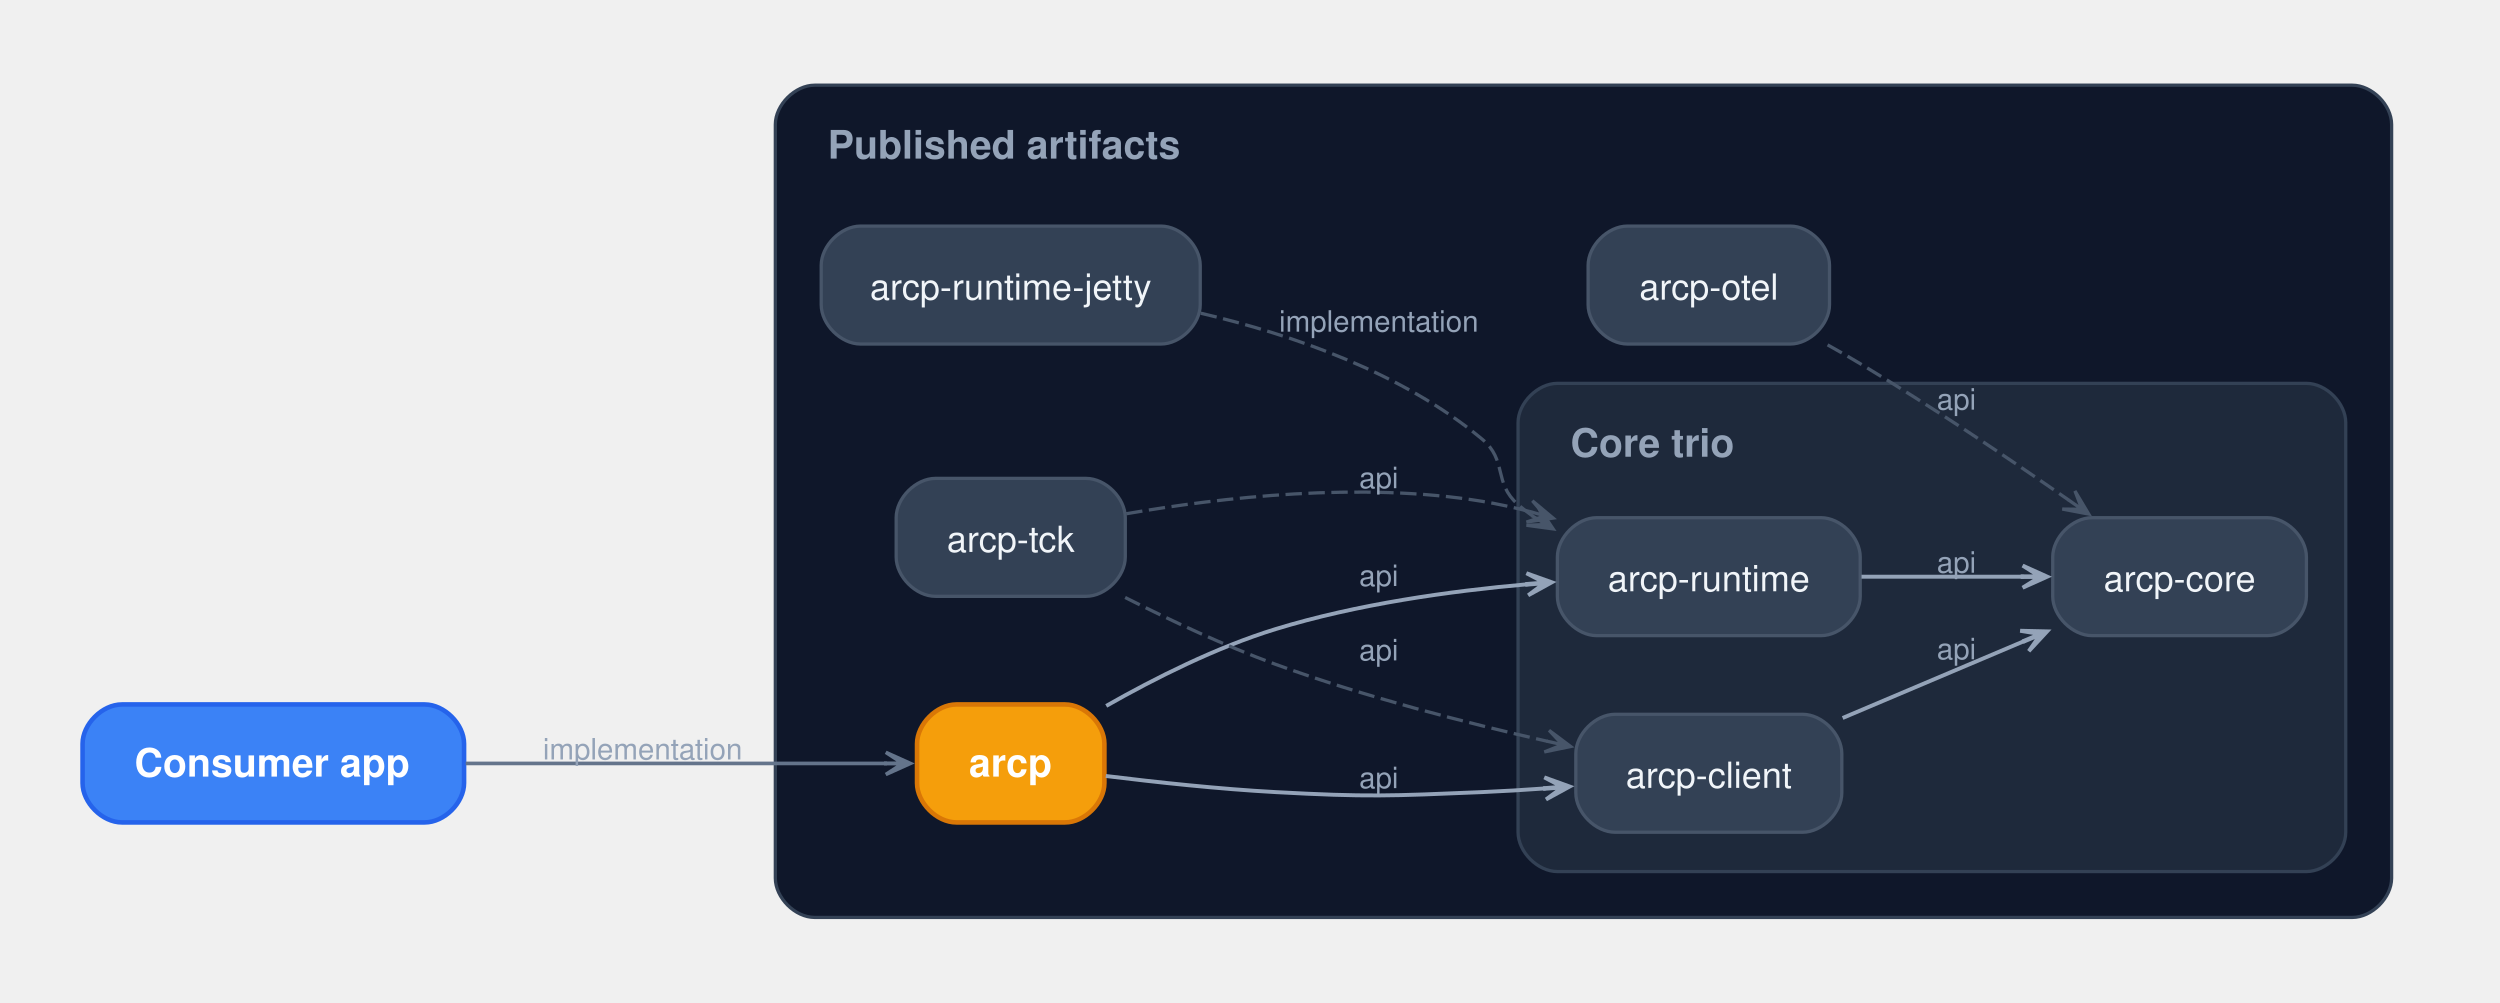
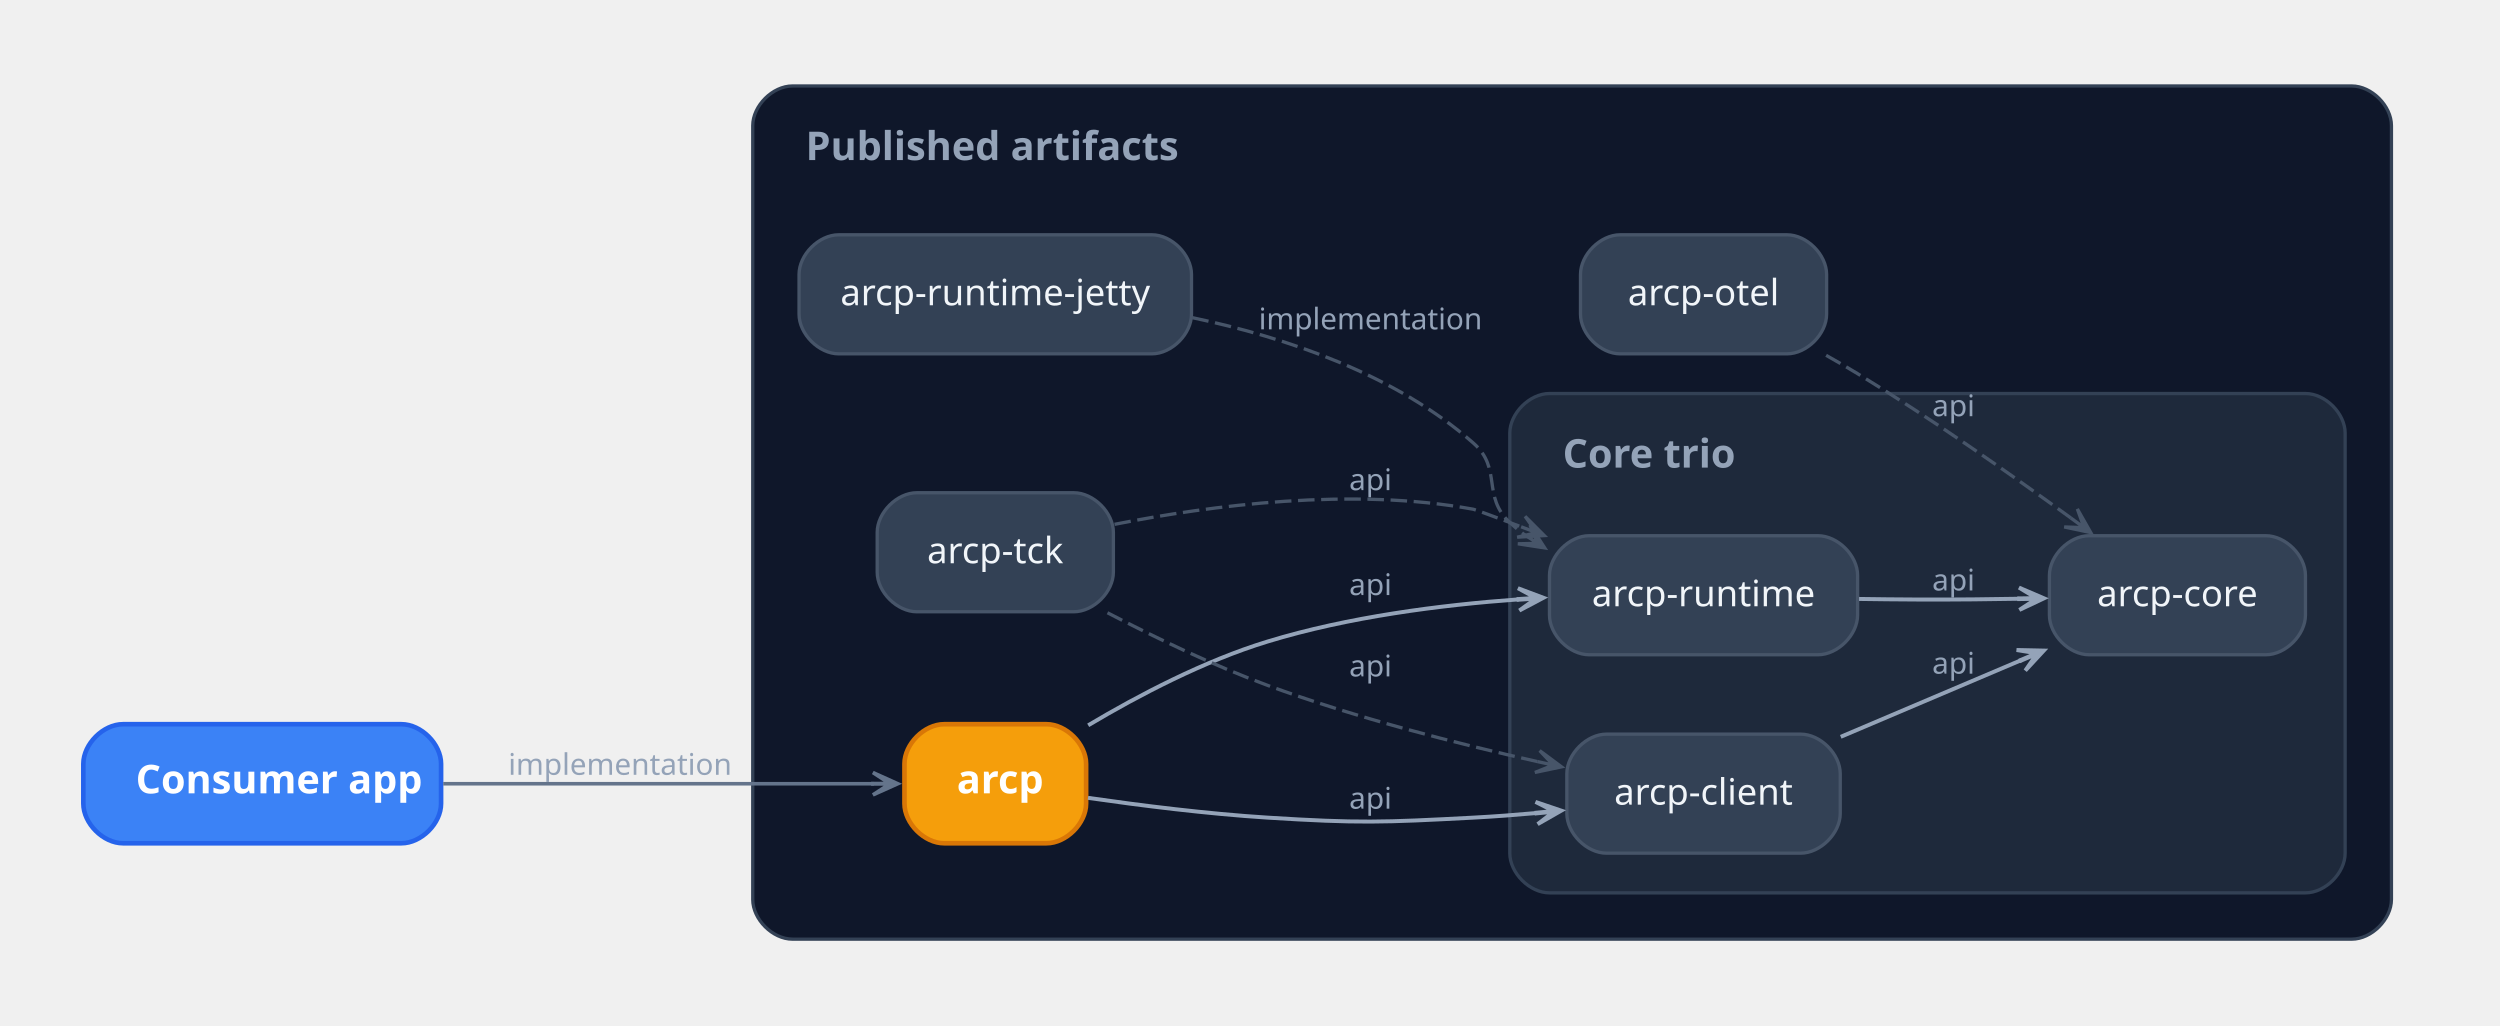
- <svg xmlns="http://www.w3.org/2000/svg" width="763pt" height="306pt" viewBox="0.00 0.00 763.00 306.00">
-   <g id="graph0" class="graph" transform="scale(1 1) rotate(0) translate(25.2 288)">
+ <svg xmlns="http://www.w3.org/2000/svg" width="756pt" height="310pt" viewBox="0.00 0.00 756.00 310.00">
+   <g id="graph0" class="graph" transform="scale(1 1) rotate(0) translate(25.2 292)">
    <g id="clust1" class="cluster">
-       <path fill="#0f172a" stroke="#334155" d="M223.43,-8C223.43,-8 692.72,-8 692.72,-8 698.72,-8 704.72,-14 704.72,-20 704.72,-20 704.72,-250 704.72,-250 704.72,-256 698.72,-262 692.72,-262 692.72,-262 223.43,-262 223.43,-262 217.43,-262 211.43,-256 211.43,-250 211.43,-250 211.43,-20 211.43,-20 211.43,-14 217.43,-8 223.43,-8" />
-       <text xml:space="preserve" text-anchor="start" x="227.43" y="-239.6" font-family="Helvetica,sans-Serif" font-weight="bold" font-size="12.00" fill="#94a3b8">Published artifacts</text>
+       <path fill="#0f172a" stroke="#334155" d="M214.43,-8C214.43,-8 685.97,-8 685.97,-8 691.97,-8 697.97,-14 697.97,-20 697.97,-20 697.97,-254 697.97,-254 697.97,-260 691.97,-266 685.97,-266 685.97,-266 214.43,-266 214.43,-266 208.43,-266 202.43,-260 202.43,-254 202.43,-254 202.43,-20 202.43,-20 202.43,-14 208.43,-8 214.43,-8" />
+       <text xml:space="preserve" text-anchor="start" x="218.43" y="-243.6" font-family="TT Commons Pro Trial" font-weight="bold" font-size="12.00" fill="#94a3b8">Published artifacts</text>
    </g>
    <g id="clust2" class="cluster">
-       <path fill="#1e293b" stroke="#334155" d="M450.11,-22C450.11,-22 678.72,-22 678.72,-22 684.72,-22 690.72,-28 690.72,-34 690.72,-34 690.72,-159 690.72,-159 690.72,-165 684.72,-171 678.72,-171 678.72,-171 450.11,-171 450.11,-171 444.11,-171 438.11,-165 438.11,-159 438.11,-159 438.11,-34 438.11,-34 438.11,-28 444.11,-22 450.11,-22" />
-       <text xml:space="preserve" text-anchor="start" x="454.11" y="-148.6" font-family="Helvetica,sans-Serif" font-weight="bold" font-size="12.00" fill="#94a3b8">Core trio</text>
+       <path fill="#1e293b" stroke="#334155" d="M443.36,-22C443.36,-22 671.97,-22 671.97,-22 677.97,-22 683.97,-28 683.97,-34 683.97,-34 683.97,-161 683.97,-161 683.97,-167 677.97,-173 671.97,-173 671.97,-173 443.36,-173 443.36,-173 437.36,-173 431.36,-167 431.36,-161 431.36,-161 431.36,-34 431.36,-34 431.36,-28 437.36,-22 443.36,-22" />
+       <text xml:space="preserve" text-anchor="start" x="447.36" y="-150.6" font-family="TT Commons Pro Trial" font-weight="bold" font-size="12.00" fill="#94a3b8">Core trio</text>
    </g>
    <g id="node1" class="node">
-       <path fill="#3b82f6" stroke="#2563eb" stroke-width="1.4" d="M104.43,-73C104.43,-73 12,-73 12,-73 6,-73 0,-67 0,-61 0,-61 0,-49 0,-49 0,-43 6,-37 12,-37 12,-37 104.43,-37 104.43,-37 110.43,-37 116.43,-43 116.43,-49 116.43,-49 116.43,-61 116.43,-61 116.43,-67 110.43,-73 104.43,-73" />
-       <text xml:space="preserve" text-anchor="start" x="15.84" y="-50.98" font-family="Helvetica,sans-Serif" font-weight="bold" font-size="12.00" fill="white">Consumer app</text>
+       <path fill="#3b82f6" stroke="#2563eb" stroke-width="1.4" d="M96.18,-73C96.18,-73 12,-73 12,-73 6,-73 0,-67 0,-61 0,-61 0,-49 0,-49 0,-43 6,-37 12,-37 12,-37 96.18,-37 96.18,-37 102.18,-37 108.18,-43 108.18,-49 108.18,-49 108.18,-61 108.18,-61 108.18,-67 102.18,-73 96.18,-73" />
+       <text xml:space="preserve" text-anchor="start" x="15.84" y="-52.1" font-family="TT Commons Pro Trial" font-weight="bold" font-size="12.00" fill="white">Consumer app</text>
    </g>
    <g id="node2" class="node">
-       <path fill="#f59e0b" stroke="#d97706" stroke-width="1.4" d="M299.86,-73C299.86,-73 266.68,-73 266.68,-73 260.68,-73 254.68,-67 254.68,-61 254.68,-61 254.68,-49 254.68,-49 254.68,-43 260.68,-37 266.68,-37 266.68,-37 299.86,-37 299.86,-37 305.86,-37 311.86,-43 311.86,-49 311.86,-49 311.86,-61 311.86,-61 311.86,-67 305.86,-73 299.86,-73" />
-       <text xml:space="preserve" text-anchor="start" x="270.52" y="-50.98" font-family="Helvetica,sans-Serif" font-weight="bold" font-size="12.00" fill="white">arcp</text>
+       <path fill="#f59e0b" stroke="#d97706" stroke-width="1.4" d="M291.24,-73C291.24,-73 260.31,-73 260.31,-73 254.31,-73 248.31,-67 248.31,-61 248.31,-61 248.31,-49 248.31,-49 248.31,-43 254.31,-37 260.31,-37 260.31,-37 291.24,-37 291.24,-37 297.24,-37 303.24,-43 303.24,-49 303.24,-49 303.24,-61 303.24,-61 303.24,-67 297.24,-73 291.24,-73" />
+       <text xml:space="preserve" text-anchor="start" x="264.15" y="-52.1" font-family="TT Commons Pro Trial" font-weight="bold" font-size="12.00" fill="white">arcp</text>
    </g>
    <g id="edge1" class="edge">
-       <path fill="none" stroke="#64748b" stroke-width="1.1" d="M116.95,-55C157.53,-55 210.6,-55 245.52,-55" />
-       <polygon fill="#64748b" stroke="#64748b" stroke-width="1.1" points="252.65,-55 245.15,-58.38 250.24,-55.05 245.15,-55.05 245.15,-55 245.15,-54.95 250.24,-54.95 245.15,-51.63 252.65,-55" />
-       <text xml:space="preserve" text-anchor="middle" x="170.93" y="-56.2" font-family="Helvetica,sans-Serif" font-size="9.00" fill="#94a3b8">implementation</text>
+       <path fill="none" stroke="#64748b" stroke-width="1.1" d="M108.83,-55C149.35,-55 203.78,-55 239.07,-55" />
+       <polygon fill="#64748b" stroke="#64748b" stroke-width="1.1" points="246.27,-55 238.77,-58.38 243.86,-55.05 238.77,-55.05 238.77,-55 238.77,-54.95 243.86,-54.95 238.77,-51.63 246.27,-55" />
+       <text xml:space="preserve" text-anchor="middle" x="162.31" y="-57.7" font-family="TT Commons Pro Trial" font-size="9.00" fill="#94a3b8">implementation</text>
    </g>
    <g id="node3" class="node">
-       <path fill="#334155" stroke="#475569" d="M524.92,-70C524.92,-70 467.74,-70 467.74,-70 461.74,-70 455.74,-64 455.74,-58 455.74,-58 455.74,-46 455.74,-46 455.74,-40 461.74,-34 467.74,-34 467.74,-34 524.92,-34 524.92,-34 530.92,-34 536.92,-40 536.92,-46 536.92,-46 536.92,-58 536.92,-58 536.92,-64 530.92,-70 524.92,-70" />
-       <text xml:space="preserve" text-anchor="middle" x="496.33" y="-47.55" font-family="Helvetica,sans-Serif" font-size="11.00" fill="#f1f5f9">arcp-client</text>
+       <path fill="#334155" stroke="#475569" d="M519.29,-70C519.29,-70 460.61,-70 460.61,-70 454.61,-70 448.61,-64 448.61,-58 448.61,-58 448.61,-46 448.61,-46 448.61,-40 454.61,-34 460.61,-34 460.61,-34 519.29,-34 519.29,-34 525.29,-34 531.29,-40 531.29,-46 531.29,-46 531.29,-58 531.29,-58 531.29,-64 525.29,-70 519.29,-70" />
+       <text xml:space="preserve" text-anchor="middle" x="489.95" y="-48.67" font-family="TT Commons Pro Trial" font-size="11.00" fill="#f1f5f9">arcp-client</text>
    </g>
    <g id="edge2" class="edge">
-       <path fill="none" stroke="#94a3b8" stroke-width="1.2" d="M312.29,-51.17C327.57,-49.28 346.85,-47.19 364.11,-46.25 392.07,-44.72 399.13,-45.07 427.11,-46.25 433.4,-46.51 440,-46.92 446.52,-47.39" />
-       <polygon fill="#94a3b8" stroke="#94a3b8" stroke-width="1.2" points="453.86,-47.95 446.13,-50.74 451.58,-47.87 446.38,-47.47 446.39,-47.37 446.39,-47.28 451.59,-47.67 446.65,-44.01 453.86,-47.95" />
-       <text xml:space="preserve" text-anchor="middle" x="395.61" y="-47.45" font-family="Helvetica,sans-Serif" font-size="9.00" fill="#94a3b8">api</text>
+       <path fill="none" stroke="#94a3b8" stroke-width="1.2" d="M303.8,-50.73C319.59,-48.45 339.93,-45.89 358.11,-44.75 385.72,-43.02 392.73,-43.29 420.36,-44.75 426.61,-45.08 433.16,-45.58 439.64,-46.16" />
+       <polygon fill="#94a3b8" stroke="#94a3b8" stroke-width="1.2" points="446.93,-46.86 439.14,-49.5 444.64,-46.74 439.45,-46.24 439.46,-46.14 439.47,-46.04 444.66,-46.54 439.79,-42.78 446.93,-46.86" />
+       <text xml:space="preserve" text-anchor="middle" x="389.24" y="-47.45" font-family="TT Commons Pro Trial" font-size="9.00" fill="#94a3b8">api</text>
    </g>
    <g id="node4" class="node">
-       <path fill="#334155" stroke="#475569" d="M530.54,-130C530.54,-130 462.11,-130 462.11,-130 456.11,-130 450.11,-124 450.11,-118 450.11,-118 450.11,-106 450.11,-106 450.11,-100 456.11,-94 462.11,-94 462.11,-94 530.54,-94 530.54,-94 536.54,-94 542.54,-100 542.54,-106 542.54,-106 542.54,-118 542.54,-118 542.54,-124 536.54,-130 530.54,-130" />
-       <text xml:space="preserve" text-anchor="middle" x="496.33" y="-107.55" font-family="Helvetica,sans-Serif" font-size="11.00" fill="#f1f5f9">arcp-runtime</text>
+       <path fill="#334155" stroke="#475569" d="M524.54,-130C524.54,-130 455.36,-130 455.36,-130 449.36,-130 443.36,-124 443.36,-118 443.36,-118 443.36,-106 443.36,-106 443.36,-100 449.36,-94 455.36,-94 455.36,-94 524.54,-94 524.54,-94 530.54,-94 536.54,-100 536.54,-106 536.54,-106 536.54,-118 536.54,-118 536.54,-124 530.54,-130 524.54,-130" />
+       <text xml:space="preserve" text-anchor="middle" x="489.95" y="-108.67" font-family="TT Commons Pro Trial" font-size="11.00" fill="#f1f5f9">arcp-runtime</text>
    </g>
    <g id="edge3" class="edge">
-       <path fill="none" stroke="#94a3b8" stroke-width="1.2" d="M312.42,-72.56C327.26,-81 346.09,-90.47 364.11,-96 388.83,-103.59 417.2,-107.6 441.23,-109.71" />
-       <polygon fill="#94a3b8" stroke="#94a3b8" stroke-width="1.2" points="448.41,-110.28 440.67,-113.05 446.12,-110.2 440.93,-109.78 440.94,-109.68 440.94,-109.58 446.14,-110 441.21,-106.32 448.41,-110.28" />
-       <text xml:space="preserve" text-anchor="middle" x="395.61" y="-109.15" font-family="Helvetica,sans-Serif" font-size="9.00" fill="#94a3b8">api</text>
+       <path fill="none" stroke="#94a3b8" stroke-width="1.2" d="M303.87,-72.67C319.17,-81.78 339.01,-92.17 358.11,-98 382.42,-105.43 410.32,-109.04 434.1,-110.76" />
+       <polygon fill="#94a3b8" stroke="#94a3b8" stroke-width="1.2" points="441.53,-111.23 433.83,-114.12 439.24,-111.18 434.04,-110.85 434.05,-110.75 434.05,-110.65 439.25,-110.99 434.26,-107.38 441.53,-111.23" />
+       <text xml:space="preserve" text-anchor="middle" x="389.24" y="-112.05" font-family="TT Commons Pro Trial" font-size="9.00" fill="#94a3b8">api</text>
    </g>
    <g id="node5" class="node">
-       <path fill="#334155" stroke="#475569" d="M666.72,-130C666.72,-130 613.29,-130 613.29,-130 607.29,-130 601.29,-124 601.29,-118 601.29,-118 601.29,-106 601.29,-106 601.29,-100 607.29,-94 613.29,-94 613.29,-94 666.72,-94 666.72,-94 672.72,-94 678.72,-100 678.72,-106 678.72,-106 678.72,-118 678.72,-118 678.72,-124 672.72,-130 666.72,-130" />
-       <text xml:space="preserve" text-anchor="middle" x="640.01" y="-107.55" font-family="Helvetica,sans-Serif" font-size="11.00" fill="#f1f5f9">arcp-core</text>
+       <path fill="#334155" stroke="#475569" d="M659.97,-130C659.97,-130 606.54,-130 606.54,-130 600.54,-130 594.54,-124 594.54,-118 594.54,-118 594.54,-106 594.54,-106 594.54,-100 600.54,-94 606.54,-94 606.54,-94 659.97,-94 659.97,-94 665.97,-94 671.97,-100 671.97,-106 671.97,-106 671.97,-118 671.97,-118 671.97,-124 665.97,-130 659.97,-130" />
+       <text xml:space="preserve" text-anchor="middle" x="633.26" y="-108.67" font-family="TT Commons Pro Trial" font-size="11.00" fill="#f1f5f9">arcp-core</text>
    </g>
    <g id="edge4" class="edge">
-       <path fill="none" stroke="#94a3b8" stroke-width="1.2" d="M537.17,-68.87C554.49,-76.21 574.88,-84.84 592.86,-92.46" />
-       <polygon fill="#94a3b8" stroke="#94a3b8" stroke-width="1.2" points="599.58,-95.3 591.36,-95.49 597.43,-94.5 592.63,-92.47 592.67,-92.38 592.71,-92.29 597.51,-94.32 593.99,-89.27 599.58,-95.3" />
-       <text xml:space="preserve" text-anchor="middle" x="571.92" y="-86.79" font-family="Helvetica,sans-Serif" font-size="9.00" fill="#94a3b8">api</text>
+       <path fill="none" stroke="#94a3b8" stroke-width="1.2" d="M531.44,-69.19C548.56,-76.46 568.58,-84.96 586.25,-92.47" />
+       <polygon fill="#94a3b8" stroke="#94a3b8" stroke-width="1.2" points="592.84,-95.26 584.61,-95.44 590.69,-94.46 585.89,-92.42 585.93,-92.33 585.97,-92.24 590.77,-94.28 587.25,-89.22 592.84,-95.26" />
+       <text xml:space="preserve" text-anchor="middle" x="565.54" y="-88.29" font-family="TT Commons Pro Trial" font-size="9.00" fill="#94a3b8">api</text>
    </g>
    <g id="edge5" class="edge">
-       <path fill="none" stroke="#94a3b8" stroke-width="1.2" d="M542.93,-112C558.77,-112 576.54,-112 592.45,-112" />
-       <polygon fill="#94a3b8" stroke="#94a3b8" stroke-width="1.2" points="599.61,-112 592.11,-115.38 597.32,-112.1 592.11,-112.1 592.11,-112 592.11,-111.9 597.32,-111.9 592.11,-108.63 599.61,-112" />
-       <text xml:space="preserve" text-anchor="middle" x="571.92" y="-113.2" font-family="Helvetica,sans-Serif" font-size="9.00" fill="#94a3b8">api</text>
+       <path fill="none" stroke="#94a3b8" stroke-width="1.2" d="M536.98,-110.88C548.28,-110.71 560.35,-110.63 571.54,-110.75 576.04,-110.8 580.72,-110.86 585.41,-110.94" />
+       <polygon fill="#94a3b8" stroke="#94a3b8" stroke-width="1.2" points="592.9,-111.07 585.34,-114.31 590.61,-111.13 585.4,-111.04 585.4,-110.94 585.4,-110.84 590.62,-110.93 585.46,-107.56 592.9,-111.07" />
+       <text xml:space="preserve" text-anchor="middle" x="565.54" y="-113.45" font-family="TT Commons Pro Trial" font-size="9.00" fill="#94a3b8">api</text>
    </g>
    <g id="node6" class="node">
-       <path fill="#334155" stroke="#475569" d="M329.11,-219C329.11,-219 237.43,-219 237.43,-219 231.43,-219 225.43,-213 225.43,-207 225.43,-207 225.43,-195 225.43,-195 225.43,-189 231.43,-183 237.43,-183 237.43,-183 329.11,-183 329.11,-183 335.11,-183 341.11,-189 341.11,-195 341.11,-195 341.11,-207 341.11,-207 341.11,-213 335.11,-219 329.11,-219" />
-       <text xml:space="preserve" text-anchor="middle" x="283.27" y="-196.55" font-family="Helvetica,sans-Serif" font-size="11.00" fill="#f1f5f9">arcp-runtime-jetty</text>
+       <path fill="#334155" stroke="#475569" d="M323.11,-221C323.11,-221 228.43,-221 228.43,-221 222.43,-221 216.43,-215 216.43,-209 216.43,-209 216.43,-197 216.43,-197 216.43,-191 222.43,-185 228.43,-185 228.43,-185 323.11,-185 323.11,-185 329.11,-185 335.11,-191 335.11,-197 335.11,-197 335.11,-209 335.11,-209 335.11,-215 329.11,-221 323.11,-221" />
+       <text xml:space="preserve" text-anchor="middle" x="275.77" y="-199.68" font-family="TT Commons Pro Trial" font-size="11.00" fill="#f1f5f9">arcp-runtime-jetty</text>
    </g>
    <g id="edge6" class="edge">
-       <path fill="none" stroke="#475569" stroke-dasharray="5,2" d="M341.27,-192.41C369.57,-185.78 402.81,-174.18 427.11,-154 434.92,-147.52 430.47,-140.67 438.11,-134 439.54,-132.75 441.06,-131.57 442.63,-130.45" />
-       <polygon fill="#475569" stroke="#475569" points="448.82,-126.58 444.25,-133.42 446.68,-127.92 442.46,-130.55 442.46,-130.55 442.46,-130.55 446.68,-127.92 440.67,-127.69 448.82,-126.58" />
-       <text xml:space="preserve" text-anchor="middle" x="395.61" y="-186.77" font-family="Helvetica,sans-Serif" font-size="9.00" fill="#94a3b8">implementation</text>
+       <path fill="none" stroke="#475569" stroke-dasharray="5,2" d="M335.37,-195.94C363.82,-189.91 396.84,-178.73 420.36,-158 429.16,-150.24 422.8,-142.02 431.36,-134 432.76,-132.69 434.24,-131.46 435.79,-130.3" />
+       <polygon fill="#475569" stroke="#475569" points="441.93,-126.31 437.47,-133.23 439.8,-127.69 435.64,-130.4 435.64,-130.4 435.64,-130.4 439.8,-127.69 433.8,-127.56 441.93,-126.31" />
+       <text xml:space="preserve" text-anchor="middle" x="389.24" y="-192.41" font-family="TT Commons Pro Trial" font-size="9.00" fill="#94a3b8">implementation</text>
    </g>
    <g id="node7" class="node">
-       <path fill="#334155" stroke="#475569" d="M521.17,-219C521.17,-219 471.49,-219 471.49,-219 465.49,-219 459.49,-213 459.49,-207 459.49,-207 459.49,-195 459.49,-195 459.49,-189 465.49,-183 471.49,-183 471.49,-183 521.17,-183 521.17,-183 527.17,-183 533.17,-189 533.17,-195 533.17,-195 533.17,-207 533.17,-207 533.17,-213 527.17,-219 521.17,-219" />
-       <text xml:space="preserve" text-anchor="middle" x="496.33" y="-196.55" font-family="Helvetica,sans-Serif" font-size="11.00" fill="#f1f5f9">arcp-otel</text>
+       <path fill="#334155" stroke="#475569" d="M515.17,-221C515.17,-221 464.74,-221 464.74,-221 458.74,-221 452.74,-215 452.74,-209 452.74,-209 452.74,-197 452.74,-197 452.74,-191 458.74,-185 464.74,-185 464.74,-185 515.17,-185 515.17,-185 521.17,-185 527.17,-191 527.17,-197 527.17,-197 527.17,-209 527.17,-209 527.17,-215 521.17,-221 515.17,-221" />
+       <text xml:space="preserve" text-anchor="middle" x="489.95" y="-199.68" font-family="TT Commons Pro Trial" font-size="11.00" fill="#f1f5f9">arcp-otel</text>
    </g>
    <g id="edge7" class="edge">
-       <path fill="none" stroke="#475569" stroke-dasharray="5,2" d="M532.58,-182.75C535.97,-180.86 539.34,-178.92 542.54,-177 564.25,-163.97 587.83,-148.12 606.24,-135.33" />
-       <polygon fill="#475569" stroke="#475569" points="612.28,-131.11 608.07,-138.17 610.21,-132.56 606.13,-135.4 606.13,-135.4 606.13,-135.4 610.21,-132.56 604.2,-132.64 612.28,-131.11" />
-       <text xml:space="preserve" text-anchor="middle" x="571.92" y="-162.98" font-family="Helvetica,sans-Serif" font-size="9.00" fill="#94a3b8">api</text>
+       <path fill="none" stroke="#475569" stroke-dasharray="5,2" d="M527.02,-184.55C530.27,-182.73 533.49,-180.86 536.54,-179 558.71,-165.48 582.64,-148.73 601.03,-135.36" />
+       <polygon fill="#475569" stroke="#475569" points="607.05,-130.95 602.99,-138.1 605.01,-132.44 601,-135.38 601,-135.38 601,-135.38 605.01,-132.44 599.01,-132.65 607.05,-130.95" />
+       <text xml:space="preserve" text-anchor="middle" x="565.54" y="-166.15" font-family="TT Commons Pro Trial" font-size="9.00" fill="#94a3b8">api</text>
    </g>
    <g id="node8" class="node">
-       <path fill="#334155" stroke="#475569" d="M306.24,-142C306.24,-142 260.31,-142 260.31,-142 254.31,-142 248.31,-136 248.31,-130 248.31,-130 248.31,-118 248.31,-118 248.31,-112 254.31,-106 260.31,-106 260.31,-106 306.24,-106 306.24,-106 312.24,-106 318.24,-112 318.24,-118 318.24,-118 318.24,-130 318.24,-130 318.24,-136 312.24,-142 306.24,-142" />
-       <text xml:space="preserve" text-anchor="middle" x="283.27" y="-119.55" font-family="Helvetica,sans-Serif" font-size="11.00" fill="#f1f5f9">arcp-tck</text>
+       <path fill="#334155" stroke="#475569" d="M299.49,-143C299.49,-143 252.06,-143 252.06,-143 246.06,-143 240.06,-137 240.06,-131 240.06,-131 240.06,-119 240.06,-119 240.06,-113 246.06,-107 252.06,-107 252.06,-107 299.49,-107 299.49,-107 305.49,-107 311.49,-113 311.49,-119 311.49,-119 311.49,-131 311.49,-131 311.49,-137 305.49,-143 299.49,-143" />
+       <text xml:space="preserve" text-anchor="middle" x="275.77" y="-121.67" font-family="TT Commons Pro Trial" font-size="11.00" fill="#f1f5f9">arcp-tck</text>
    </g>
    <g id="edge8" class="edge">
-       <path fill="none" stroke="#475569" stroke-dasharray="5,2" d="M318.19,-105.65C332.14,-98.6 348.62,-90.9 364.11,-85.25 390.98,-75.44 421.97,-67.44 447.08,-61.75" />
-       <polygon fill="#475569" stroke="#475569" points="454.17,-60.17 447.58,-65.1 451.7,-60.72 446.85,-61.8 446.85,-61.8 446.85,-61.8 451.7,-60.72 446.12,-58.51 454.17,-60.17" />
-       <text xml:space="preserve" text-anchor="middle" x="395.61" y="-86.45" font-family="Helvetica,sans-Serif" font-size="9.00" fill="#94a3b8">api</text>
+       <path fill="none" stroke="#475569" stroke-dasharray="5,2" d="M309.7,-106.7C324.22,-99.15 341.7,-90.79 358.11,-84.75 384.57,-75.02 415.08,-67.2 439.98,-61.64" />
+       <polygon fill="#475569" stroke="#475569" points="447,-60.11 440.4,-65.01 444.53,-60.65 439.67,-61.71 439.67,-61.71 439.67,-61.71 444.53,-60.65 438.95,-58.41 447,-60.11" />
+       <text xml:space="preserve" text-anchor="middle" x="389.24" y="-87.45" font-family="TT Commons Pro Trial" font-size="9.00" fill="#94a3b8">api</text>
    </g>
    <g id="edge9" class="edge">
-       <path fill="none" stroke="#475569" stroke-dasharray="5,2" d="M318.52,-131.2C347.58,-136.22 390.29,-141.04 427.11,-135 431.93,-134.21 436.87,-133.12 441.77,-131.85" />
-       <polygon fill="#475569" stroke="#475569" points="448.81,-129.88 442.49,-135.16 446.37,-130.57 441.58,-131.91 441.58,-131.91 441.58,-131.91 446.37,-130.57 440.67,-128.66 448.81,-129.88" />
-       <text xml:space="preserve" text-anchor="middle" x="395.61" y="-139.01" font-family="Helvetica,sans-Serif" font-size="9.00" fill="#94a3b8">api</text>
+       <path fill="none" stroke="#475569" stroke-dasharray="5,2" d="M311.83,-133.44C341.05,-139.21 383.67,-144.72 420.36,-138 420.94,-137.89 426.83,-135.71 434.95,-132.64" />
+       <polygon fill="#475569" stroke="#475569" points="441.8,-130.04 435.99,-135.86 439.44,-130.94 434.79,-132.7 434.79,-132.7 434.79,-132.7 439.44,-130.94 433.59,-129.55 441.8,-130.04" />
+       <text xml:space="preserve" text-anchor="middle" x="389.24" y="-143.78" font-family="TT Commons Pro Trial" font-size="9.00" fill="#94a3b8">api</text>
    </g>
  </g>
</svg>
